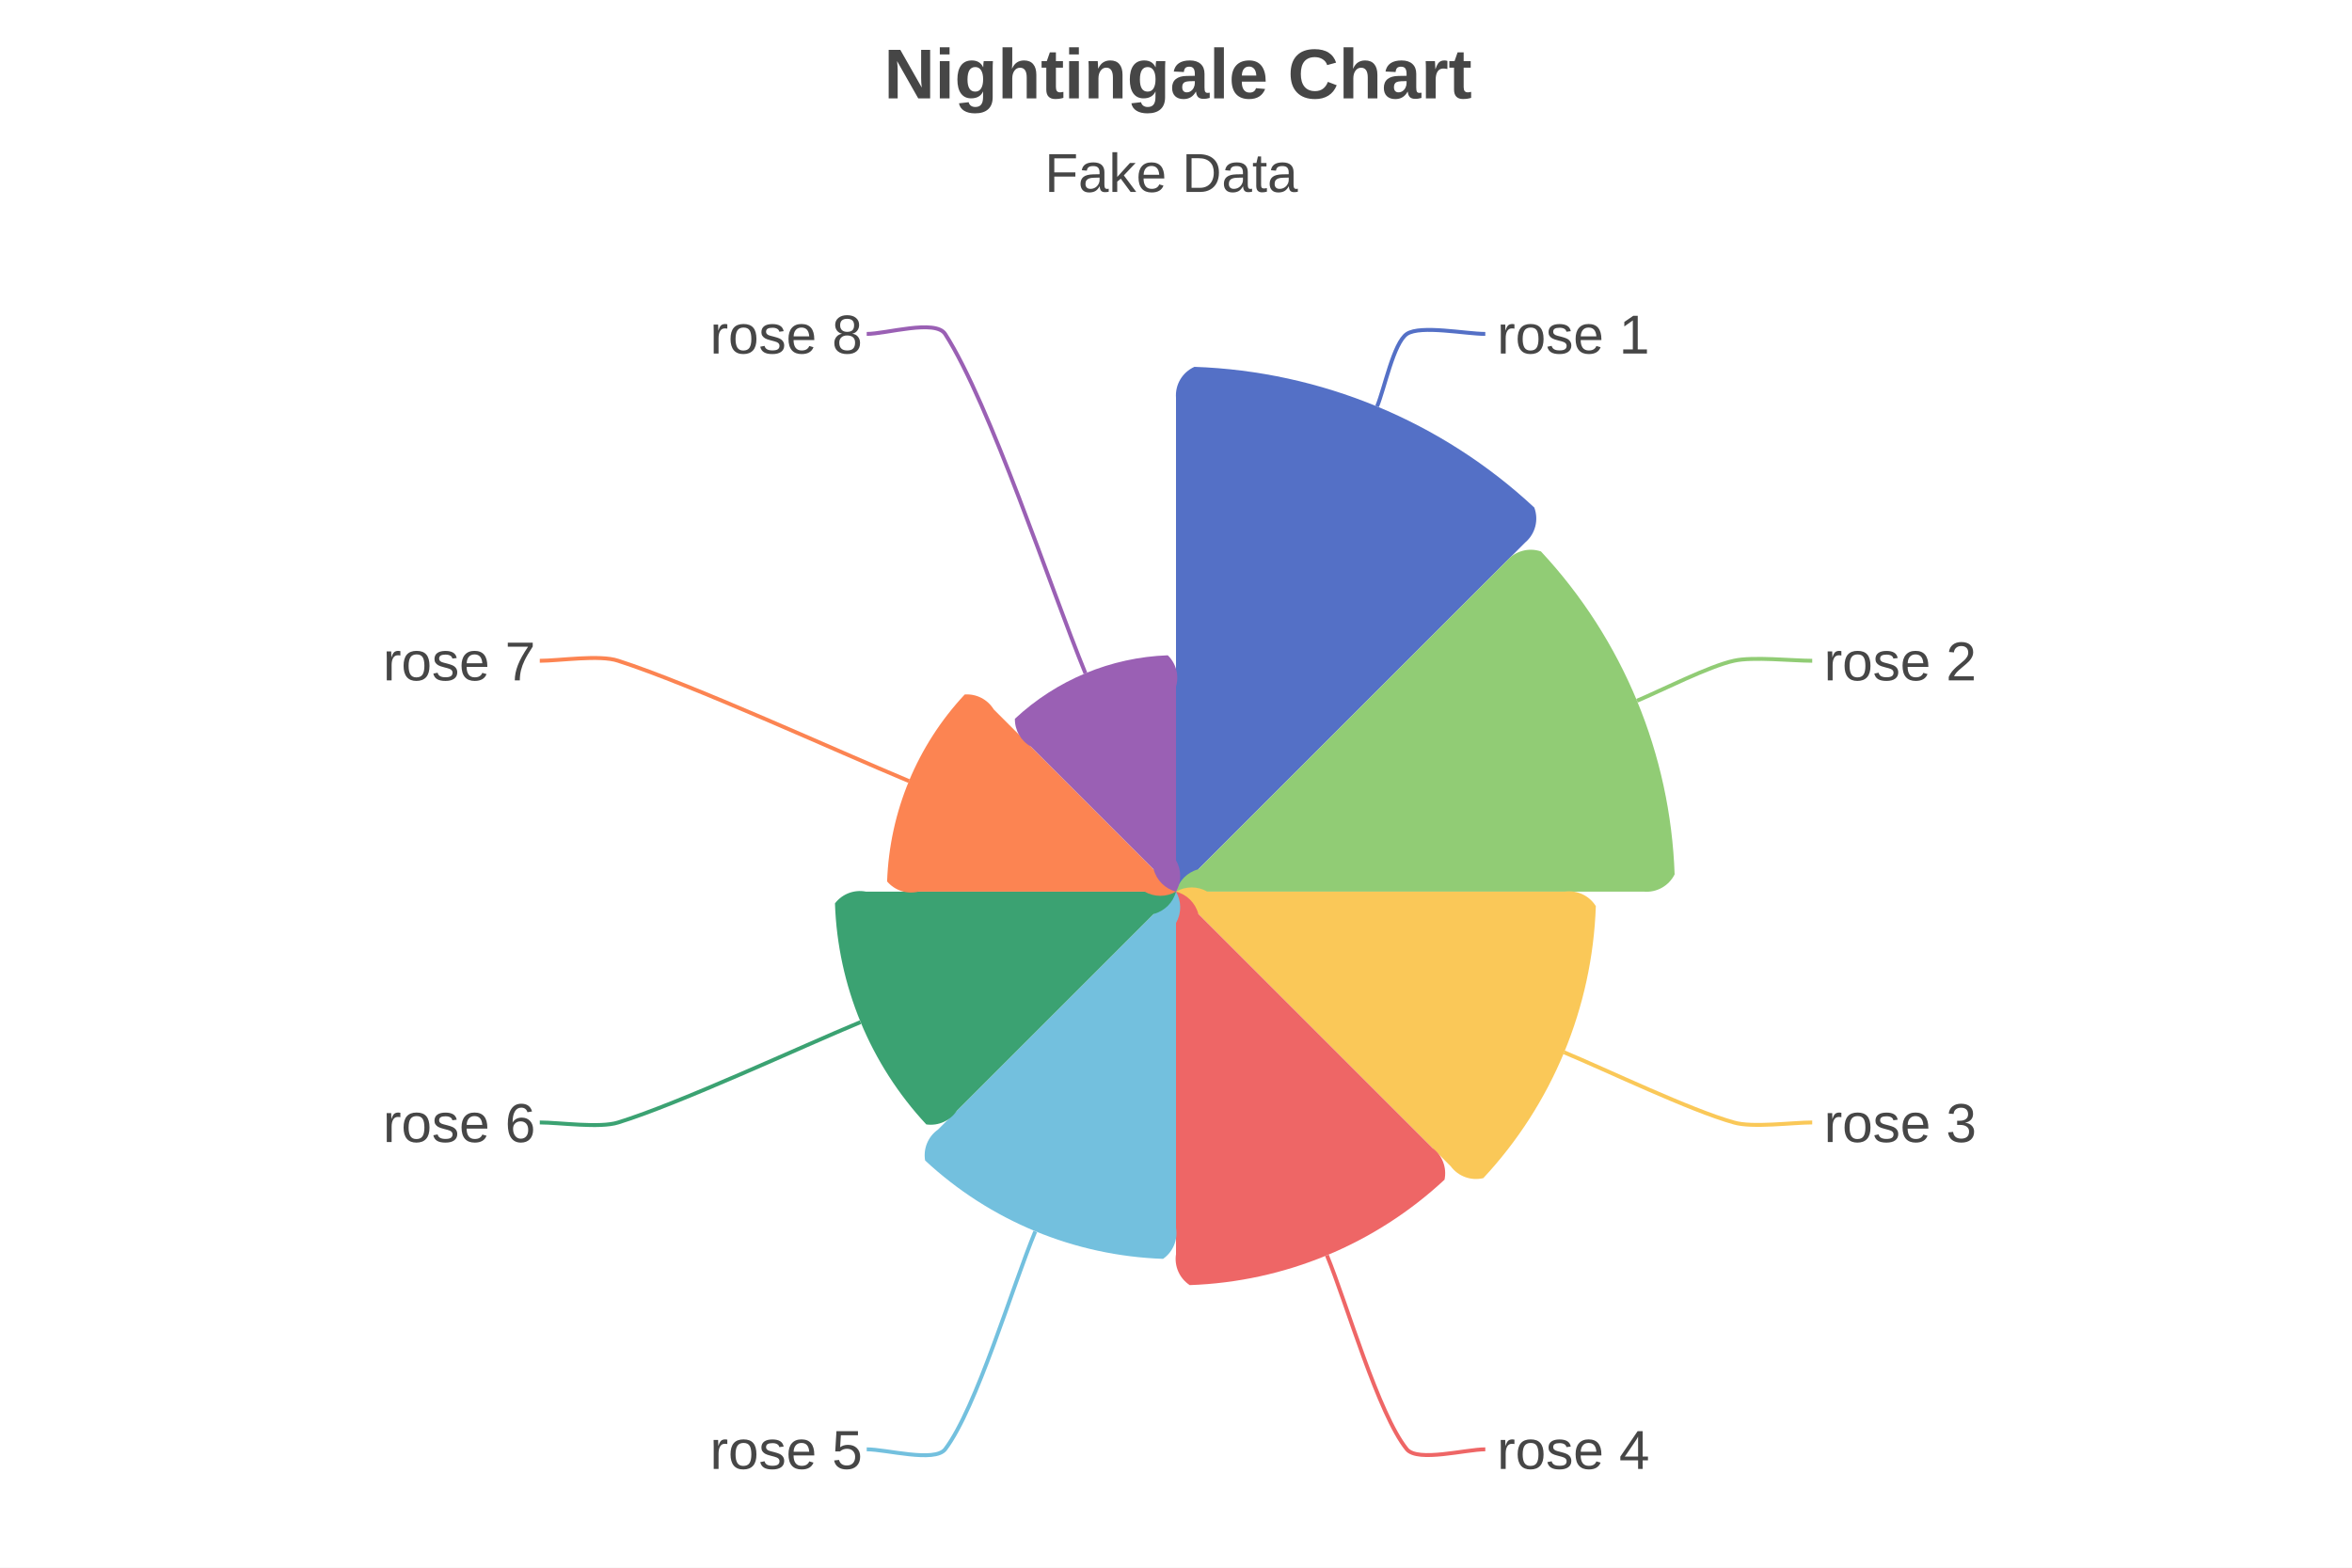
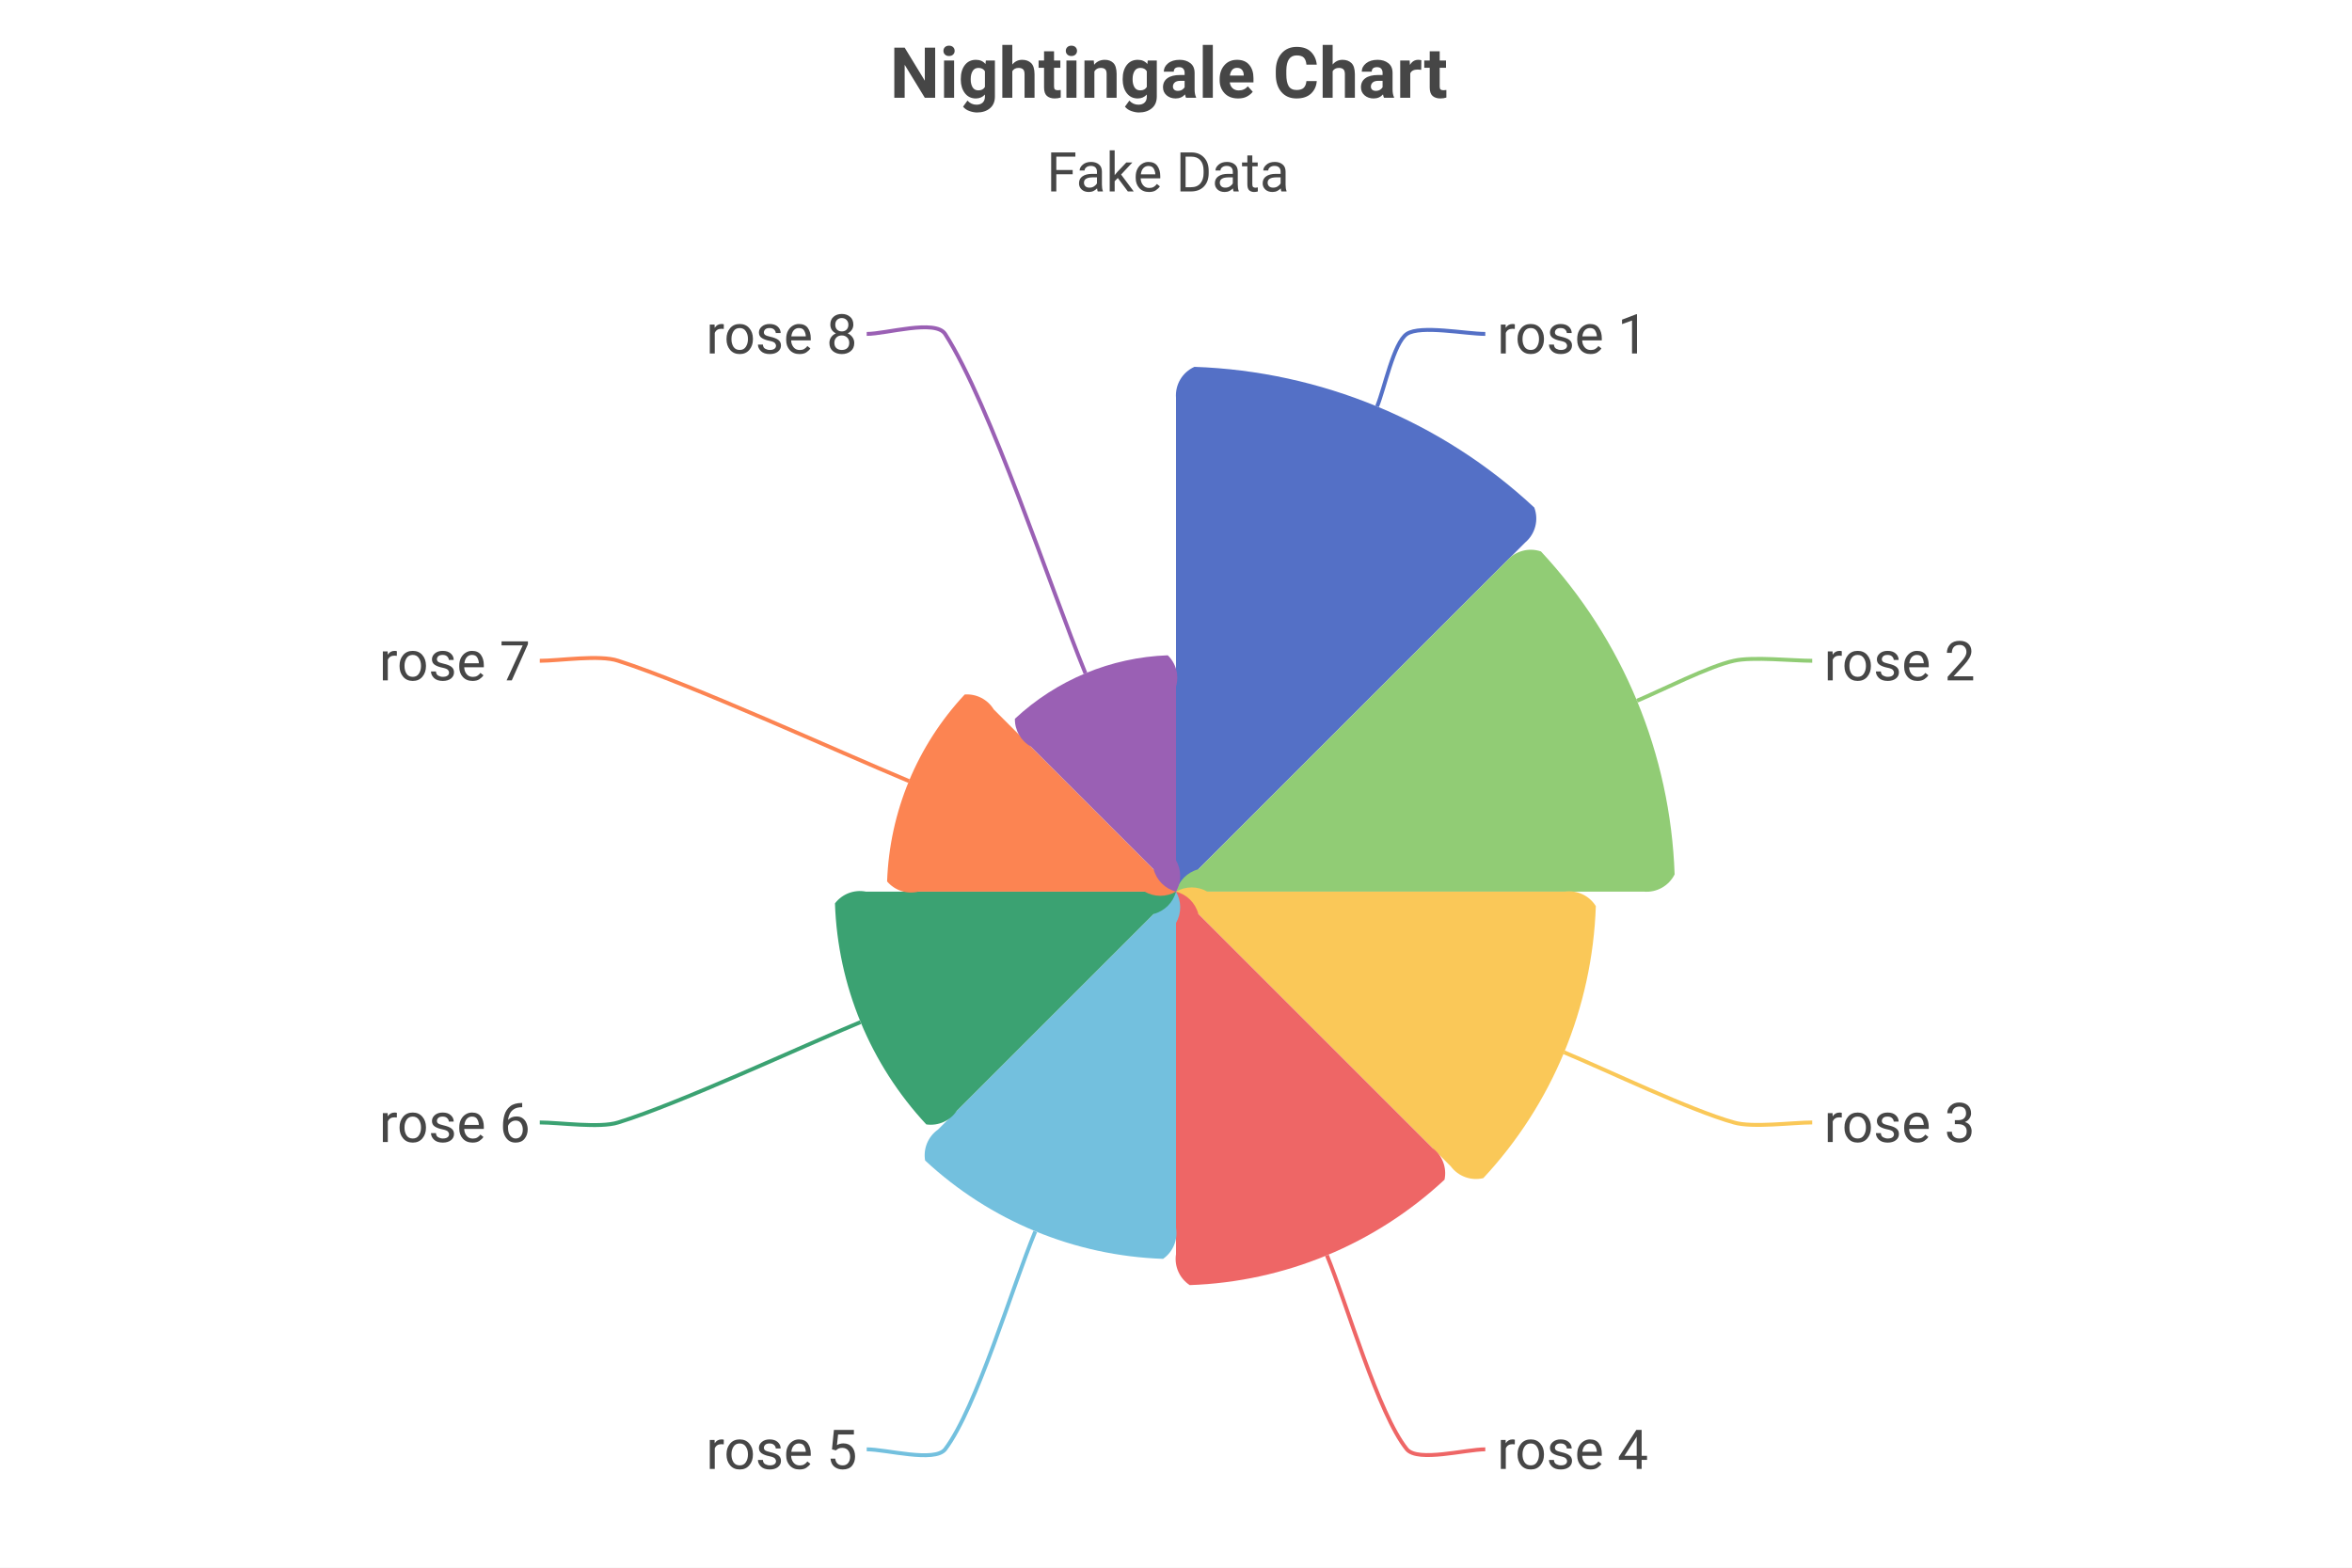
<svg xmlns="http://www.w3.org/2000/svg" width="600" height="400" viewBox="0 0 600 400">
  <rect x="0" y="0" width="600" height="400" fill="#FFFFFF" />
-   <text font-size="18" x="225.5" y="5" dy="15" font-weight="bold" dominant-baseline="middle" font-family="Arial" fill="#464646">
+   <text font-size="18" x="227" y="5" dy="15" font-weight="bold" dominant-baseline="middle" font-family="Roboto" fill="#464646">
Nightingale Chart
</text>
-   <text font-size="14" x="266.5" y="35" dy="10" dominant-baseline="middle" font-family="Arial" fill="#464646">
+   <text font-size="14" x="267" y="35" dy="10" dominant-baseline="middle" font-family="Roboto" fill="#464646">
Fake Data
</text>
  <path d="M300,219.5 L300,101.5 A8 8 0 0 1 304.7,93.6 A134 134 0 0 1 391.4,129.5 A8 8 0 0 1 389.1,138.4 L305.7,221.8 A8 8 0 0 1 300,227.5 A0 0 0 0 0 300,227.5 A8 8 0 0 1 300,219.5 Z" fill="#5470C6" />
  <path d="M351.3,103.7 C353.2 99.1, 355.5 87.5, 358.9 85.2 C362.4 82.9, 373.9 85.2, 378.9 85.2" stroke-width="1" fill="none" stroke="#5470C6" />
-   <text font-size="14" x="381.9" y="90.2" font-family="Arial" fill="#464646">
+   <text font-size="14" x="381.9" y="90.2" font-family="Roboto" fill="#464646">
rose 1
</text>
  <path d="M305.7,221.8 L384.4,143.1 A8 8 0 0 1 393.1,140.7 A127.3 127.3 0 0 1 427.2,223.1 A8 8 0 0 1 419.3,227.5 L308,227.5 A8 8 0 0 1 300,227.5 A0 0 0 0 0 300,227.5 A8 8 0 0 1 305.7,221.8 Z" fill="#91CC75" />
  <path d="M417.6,178.8 C423.8 176.2, 435.9 170, 442.3 168.6 C447.1 167.5, 457.3 168.6, 462.3 168.6" stroke-width="1" fill="none" stroke="#91CC75" />
-   <text font-size="14" x="465.3" y="173.6" font-family="Arial" fill="#464646">
+   <text font-size="14" x="465.3" y="173.6" font-family="Roboto" fill="#464646">
rose 2
</text>
  <path d="M308,227.5 L399.2,227.5 A8 8 0 0 1 407.1,231.2 A107.2 107.2 0 0 1 378.4,300.6 A8 8 0 0 1 370.1,297.6 L305.7,233.2 A8 8 0 0 1 300,227.5 A0 0 0 0 0 300,227.5 A8 8 0 0 1 308,227.5 Z" fill="#FAC858" />
  <path d="M399,268.5 C409.8 273, 431.2 283.3, 442.3 286.4 C447 287.8, 457.3 286.4, 462.3 286.4" stroke-width="1" fill="none" stroke="#FAC858" />
-   <text font-size="14" x="465.3" y="291.4" font-family="Arial" fill="#464646">
+   <text font-size="14" x="465.3" y="291.4" font-family="Roboto" fill="#464646">
rose 3
</text>
  <path d="M305.7,233.2 L365.4,292.9 A8 8 0 0 1 368.5,301 A100.5 100.5 0 0 1 303.5,327.9 A8 8 0 0 1 300,320 L300,235.5 A8 8 0 0 1 300,227.5 A0 0 0 0 0 300,227.5 A8 8 0 0 1 305.7,233.2 Z" fill="#EE6666" />
  <path d="M338.5,320.3 C343.6 332.7, 351.6 360.8, 358.9 369.8 C361.7 373.1, 373.9 369.8, 378.9 369.8" stroke-width="1" fill="none" stroke="#EE6666" />
-   <text font-size="14" x="381.9" y="374.8" font-family="Arial" fill="#464646">
+   <text font-size="14" x="381.9" y="374.8" font-family="Roboto" fill="#464646">
rose 4
</text>
  <path d="M300,235.5 L300,313.3 A8 8 0 0 1 296.7,321.2 A93.8 93.8 0 0 1 236,296.1 A8 8 0 0 1 239.3,288.2 L294.3,233.2 A8 8 0 0 1 300,227.5 A0 0 0 0 0 300,227.5 A8 8 0 0 1 300,235.5 Z" fill="#73C0DE" />
  <path d="M264.1,314.2 C258.3 328.1, 249.1 359.3, 241.1 369.8 C238.4 373.2, 226.1 369.8, 221.1 369.8" stroke-width="1" fill="none" stroke="#73C0DE" />
-   <text font-size="14" x="181.1" y="374.8" font-family="Arial" fill="#464646">
+   <text font-size="14" x="180.1" y="374.8" font-family="Roboto" fill="#464646">
rose 5
</text>
  <path d="M294.3,233.2 L244.1,283.4 A8 8 0 0 1 236.3,286.9 A87.1 87.1 0 0 1 213,230.5 A8 8 0 0 1 220.9,227.5 L292,227.5 A8 8 0 0 1 300,227.5 A0 0 0 0 0 300,227.5 A8 8 0 0 1 294.3,233.2 Z" fill="#3BA272" />
  <path d="M219.5,260.8 C204.1 267.2, 173.5 281.5, 157.7 286.4 C153 287.9, 142.7 286.4, 137.7 286.4" stroke-width="1" fill="none" stroke="#3BA272" />
-   <text font-size="14" x="97.7" y="291.4" font-family="Arial" fill="#464646">
+   <text font-size="14" x="96.7" y="291.4" font-family="Roboto" fill="#464646">
rose 6
</text>
  <path d="M292,227.5 L234.3,227.5 A8 8 0 0 1 226.3,224.9 A73.7 73.7 0 0 1 246.1,177.2 A8 8 0 0 1 253.5,181 L294.3,221.8 A8 8 0 0 1 300,227.5 A0 0 0 0 0 300,227.5 A8 8 0 0 1 292,227.5 Z" fill="#FC8452" />
  <path d="M231.9,199.3 C213.4 191.6, 176.6 174.7, 157.7 168.6 C153 167, 142.7 168.6, 137.7 168.6" stroke-width="1" fill="none" stroke="#FC8452" />
-   <text font-size="14" x="97.7" y="173.6" font-family="Arial" fill="#464646">
+   <text font-size="14" x="96.7" y="173.6" font-family="Roboto" fill="#464646">
rose 7
</text>
  <path d="M294.3,221.8 L263,190.5 A8 8 0 0 1 258.9,183.4 A60.3 60.3 0 0 1 297.9,167.2 A8 8 0 0 1 300,175.2 L300,219.5 A8 8 0 0 1 300,227.5 A0 0 0 0 0 300,227.5 A8 8 0 0 1 294.3,221.8 Z" fill="#9A60B4" />
  <path d="M276.9,171.8 C268 150.1, 252.6 103.1, 241.1 85.2 C238.6 81.4, 226.1 85.2, 221.1 85.2" stroke-width="1" fill="none" stroke="#9A60B4" />
-   <text font-size="14" x="181.1" y="90.2" font-family="Arial" fill="#464646">
+   <text font-size="14" x="180.1" y="90.2" font-family="Roboto" fill="#464646">
rose 8
</text>
</svg>
